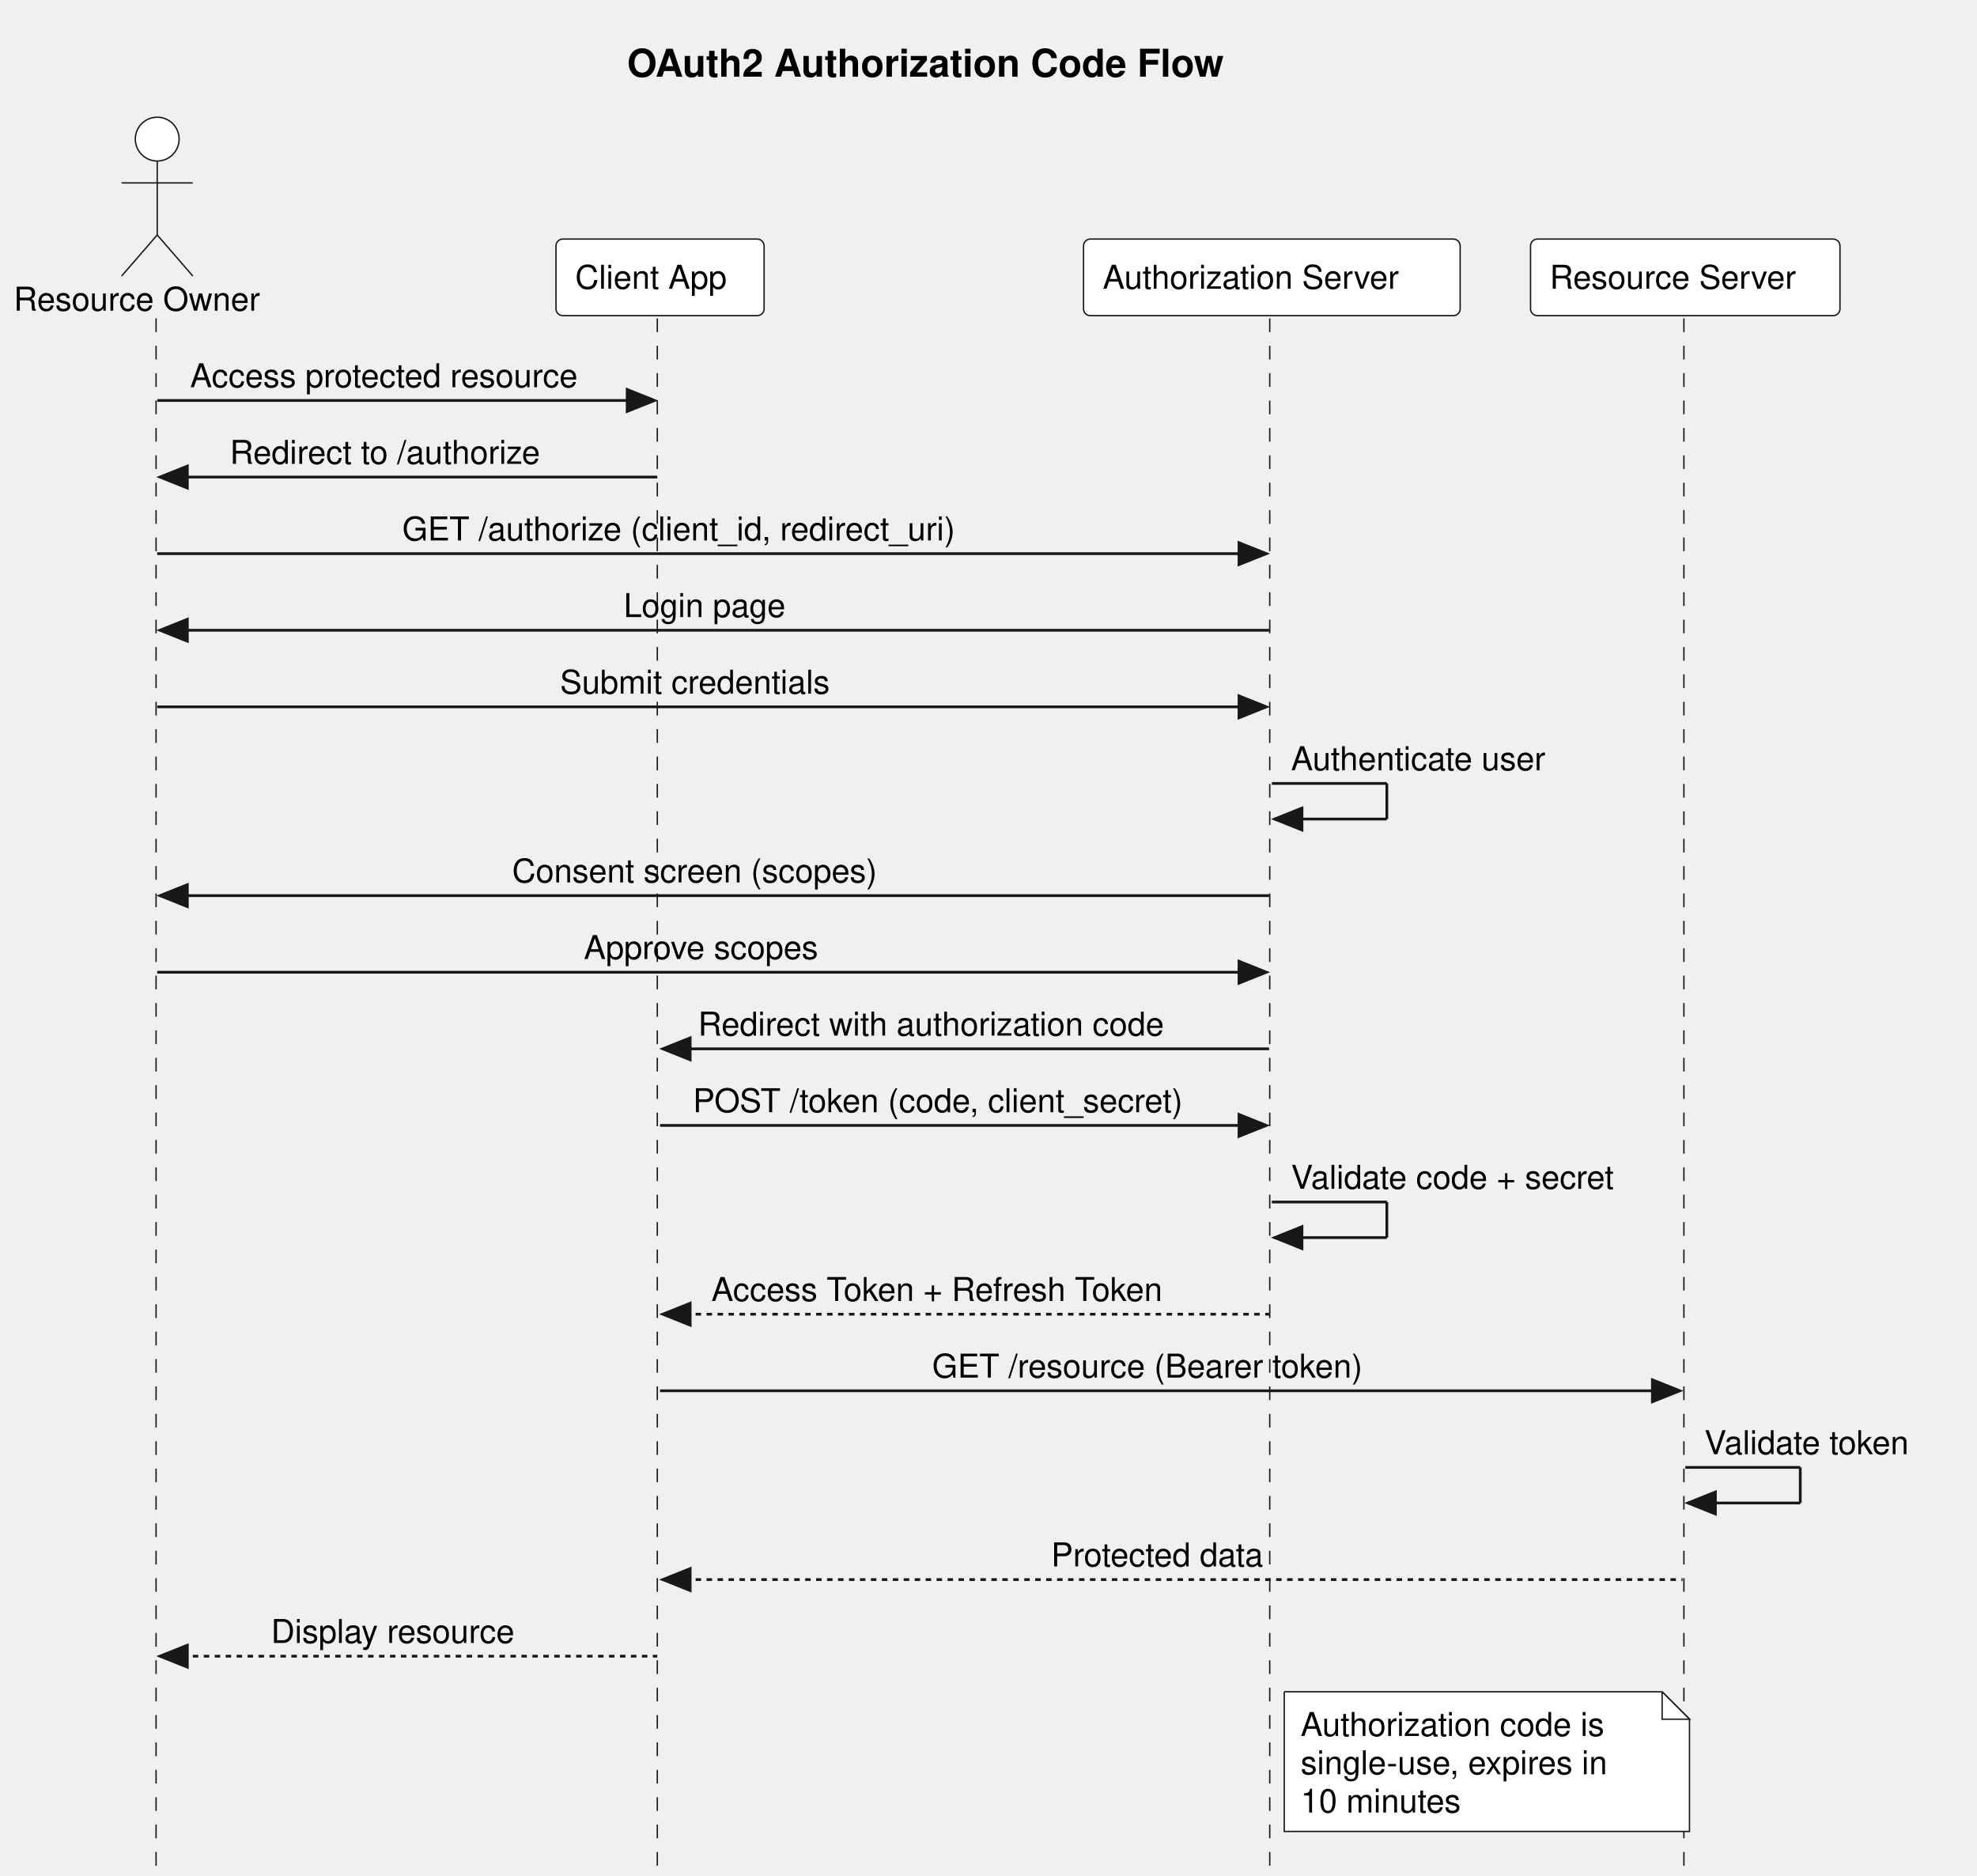
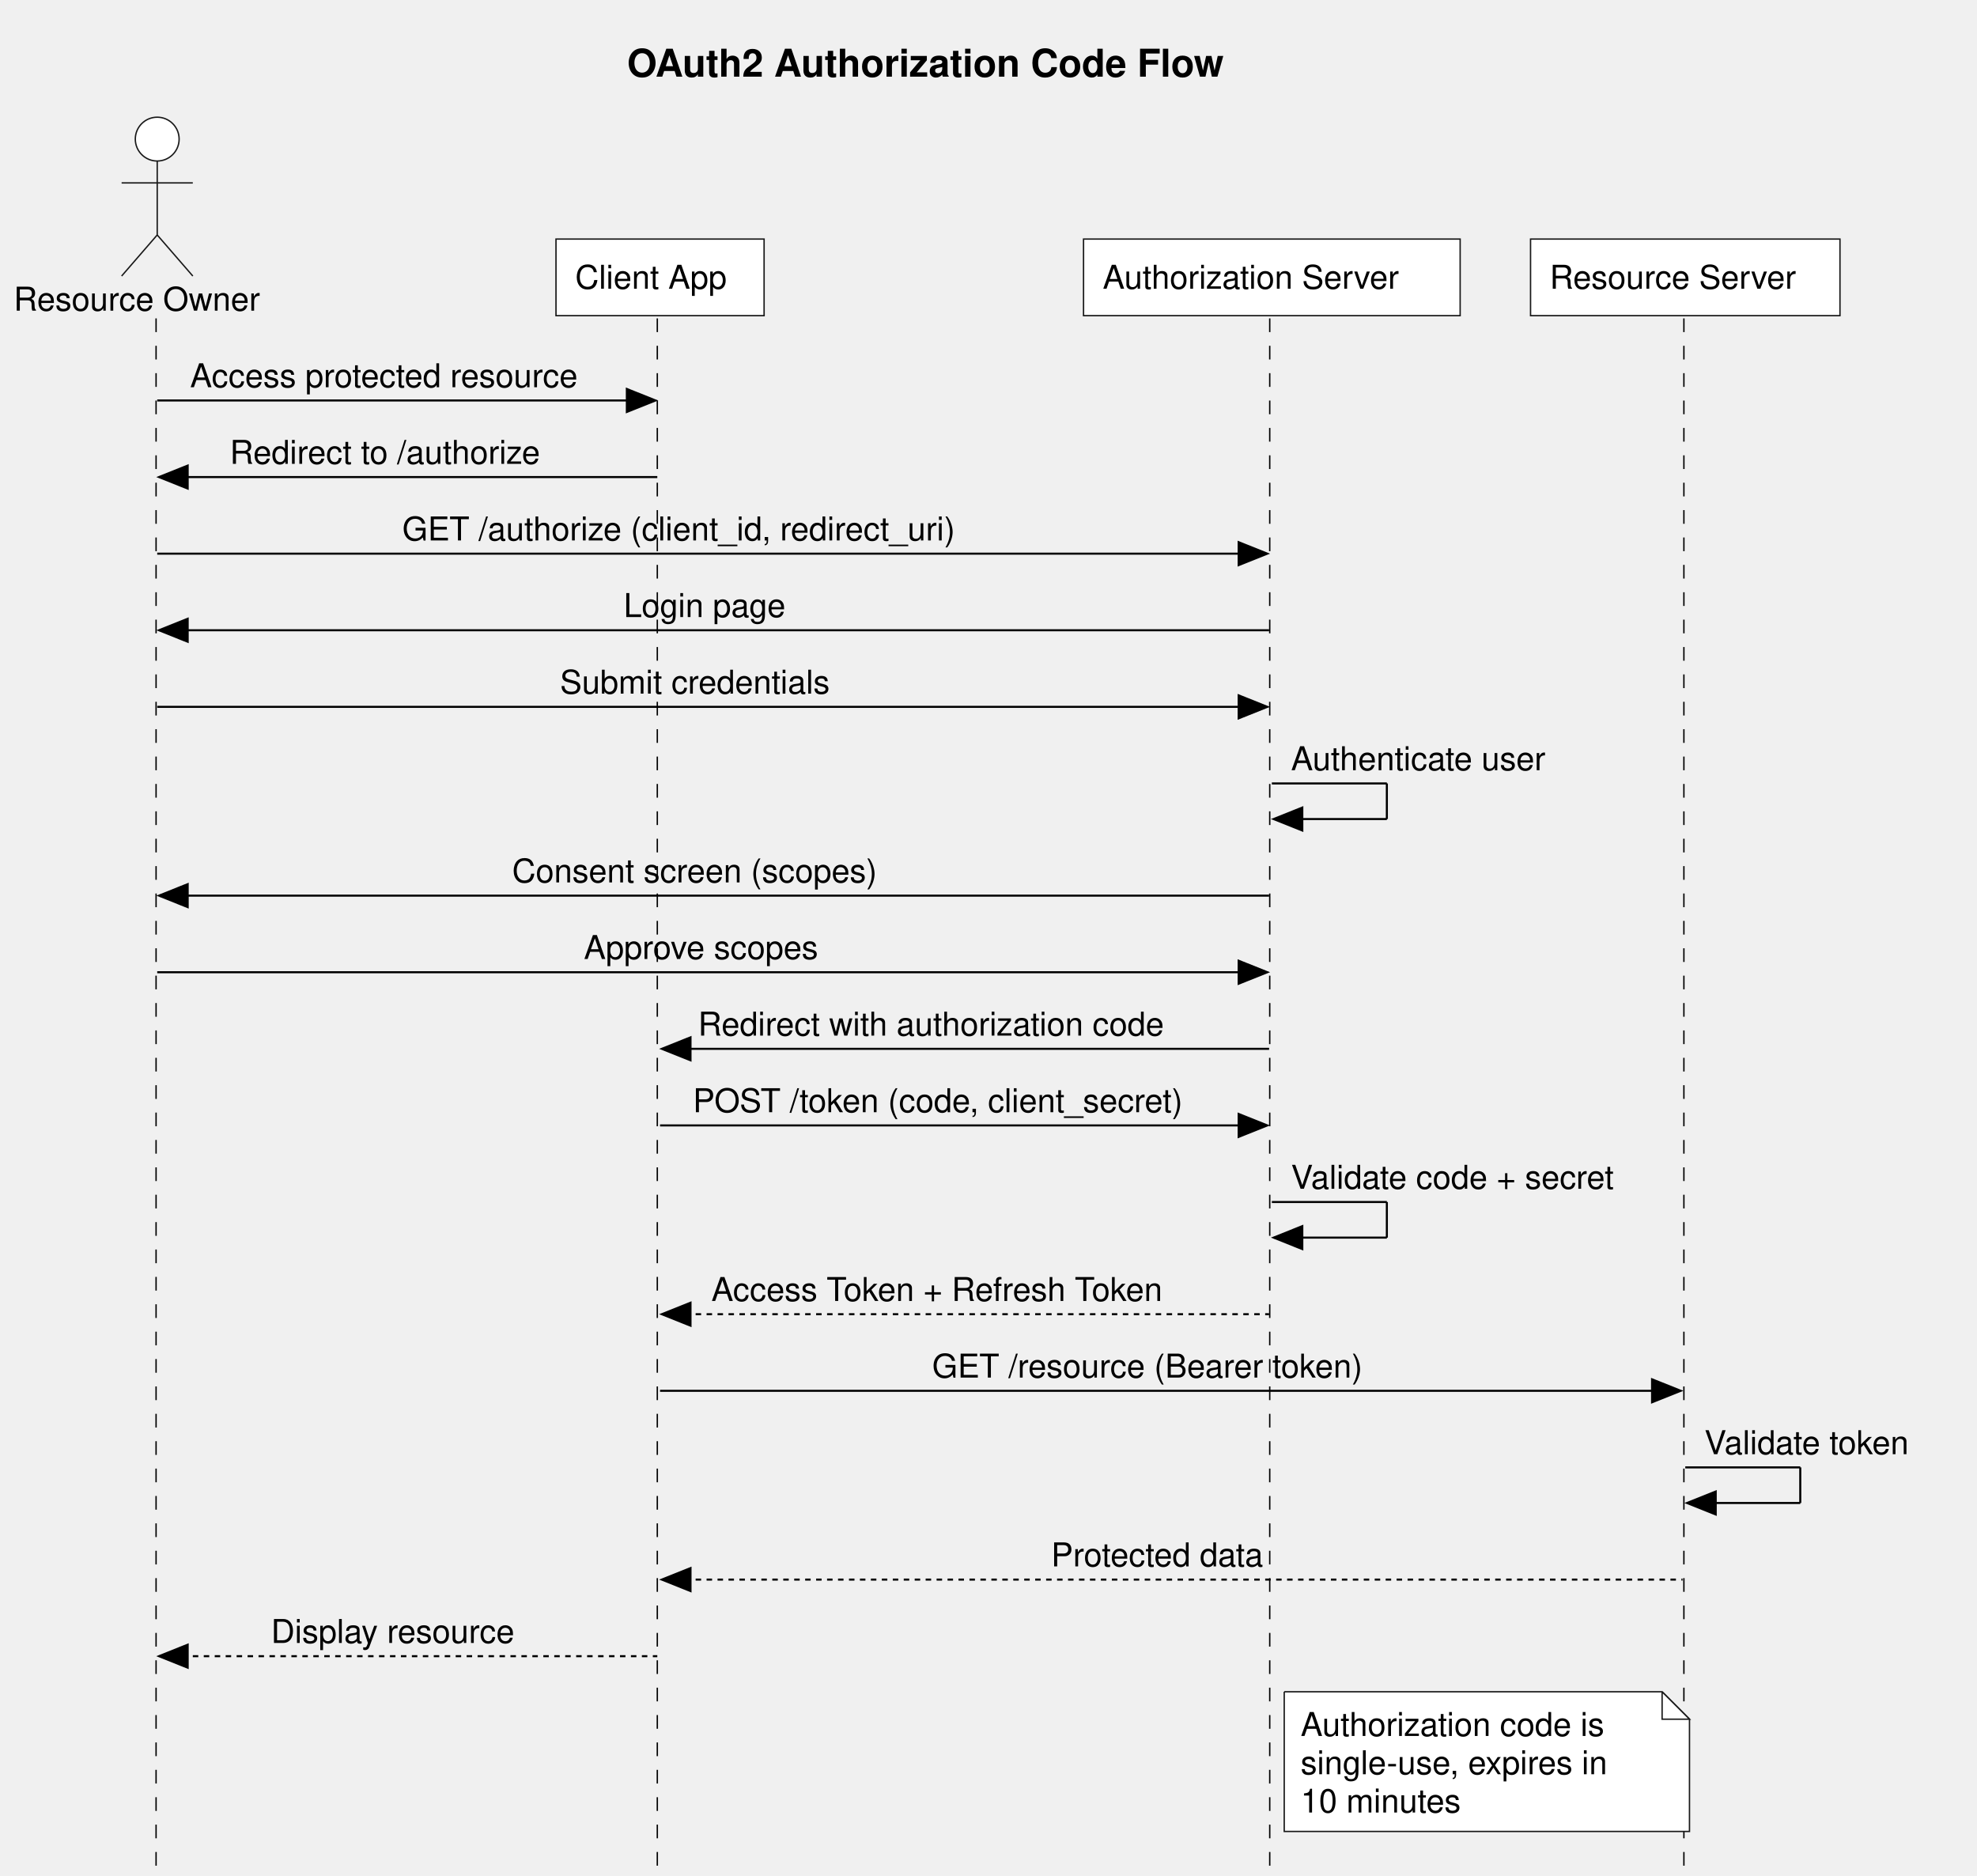
<svg xmlns="http://www.w3.org/2000/svg" contentStyleType="text/css" data-diagram-type="SEQUENCE" height="685px" preserveAspectRatio="none" style="width:722px;height:685px;background:#FFFFFF;" version="1.1" viewBox="0 0 722 685" width="722px" zoomAndPan="magnify">
  <defs />
  <g>
-     <g class="title" data-source-line="18">
+     <g class="title" data-source-line="43">
      <text fill="#000000" font-family="Helvetica" font-size="14" font-weight="700" lengthAdjust="spacing" textLength="257.503" x="229.022" y="27.995">OAuth2 Authorization Code Flow</text>
    </g>
-     <g class="participant-lifeline" data-entity-uid="part1" data-qualified-name="User" data-source-line="20" id="part1-lifeline">
+     <g class="participant-lifeline" data-entity-uid="part1" data-qualified-name="User" data-source-line="45" id="part1-lifeline">
      <g>
        <rect fill="#000000" fill-opacity="0" height="568.406" width="8" x="53.415" y="116.266" />
-         <line style="stroke:#181818;stroke-width:0.5;stroke-dasharray:5,5;" x1="57" x2="57" y1="116.266" y2="684.672" />
+         <line style="stroke:#000000;stroke-width:0.5;stroke-dasharray:5,5;" x1="57" x2="57" y1="116.266" y2="684.672" />
      </g>
    </g>
-     <g class="participant-lifeline" data-entity-uid="part2" data-qualified-name="Client" data-source-line="21" id="part2-lifeline">
+     <g class="participant-lifeline" data-entity-uid="part2" data-qualified-name="Client" data-source-line="46" id="part2-lifeline">
      <g>
        <rect fill="#000000" fill-opacity="0" height="568.406" width="8" x="237.048" y="116.266" />
-         <line style="stroke:#181818;stroke-width:0.5;stroke-dasharray:5,5;" x1="240.049" x2="240.049" y1="116.266" y2="684.672" />
+         <line style="stroke:#000000;stroke-width:0.5;stroke-dasharray:5,5;" x1="240.049" x2="240.049" y1="116.266" y2="684.672" />
      </g>
    </g>
-     <g class="participant-lifeline" data-entity-uid="part3" data-qualified-name="AuthServer" data-source-line="22" id="part3-lifeline">
+     <g class="participant-lifeline" data-entity-uid="part3" data-qualified-name="AuthServer" data-source-line="47" id="part3-lifeline">
      <g>
        <rect fill="#000000" fill-opacity="0" height="568.406" width="8" x="460.478" y="116.266" />
-         <line style="stroke:#181818;stroke-width:0.5;stroke-dasharray:5,5;" x1="463.708" x2="463.708" y1="116.266" y2="684.672" />
+         <line style="stroke:#000000;stroke-width:0.5;stroke-dasharray:5,5;" x1="463.708" x2="463.708" y1="116.266" y2="684.672" />
      </g>
    </g>
-     <g class="participant-lifeline" data-entity-uid="part4" data-qualified-name="Resource" data-source-line="23" id="part4-lifeline">
+     <g class="participant-lifeline" data-entity-uid="part4" data-qualified-name="Resource" data-source-line="48" id="part4-lifeline">
      <g>
        <rect fill="#000000" fill-opacity="0" height="568.406" width="8" x="611.458" y="116.266" />
-         <line style="stroke:#181818;stroke-width:0.5;stroke-dasharray:5,5;" x1="614.958" x2="614.958" y1="116.266" y2="684.672" />
+         <line style="stroke:#000000;stroke-width:0.5;stroke-dasharray:5,5;" x1="614.958" x2="614.958" y1="116.266" y2="684.672" />
      </g>
    </g>
-     <g class="participant participant-head" data-entity-uid="part1" data-qualified-name="User" data-source-line="20" id="part1-head">
+     <g class="participant participant-head" data-entity-uid="part1" data-qualified-name="User" data-source-line="45" id="part1-head">
      <text fill="#000000" font-family="Helvetica" font-size="12" lengthAdjust="spacing" textLength="98.83" x="5" y="113.436">Resource Owner</text>
      <ellipse cx="57.415" cy="50.797" fill="#FFFFFF" rx="8" ry="8" style="stroke:#181818;stroke-width:0.5;" />
      <path d="M57.415,58.797 L57.415,85.797 M44.415,66.797 L70.415,66.797 M57.415,85.797 L44.415,100.797 M57.415,85.797 L70.415,100.797" fill="none" style="stroke:#181818;stroke-width:0.5;" />
    </g>
-     <g class="participant participant-head" data-entity-uid="part2" data-qualified-name="Client" data-source-line="21" id="part2-head">
-       <rect fill="#FFFFFF" height="27.969" rx="2.5" ry="2.5" style="stroke:#181818;stroke-width:0.5;" width="75.998" x="203.049" y="87.297" />
+     <g class="participant participant-head" data-entity-uid="part2" data-qualified-name="Client" data-source-line="46" id="part2-head">
+       <rect fill="#FFFFFF" height="27.969" style="stroke:#181818;stroke-width:0.5;" width="75.998" x="203.049" y="87.297" />
      <text fill="#000000" font-family="Helvetica" font-size="12" lengthAdjust="spacing" textLength="61.998" x="210.049" y="105.436">Client App</text>
    </g>
-     <g class="participant participant-head" data-entity-uid="part3" data-qualified-name="AuthServer" data-source-line="22" id="part3-head">
-       <rect fill="#FFFFFF" height="27.969" rx="2.5" ry="2.5" style="stroke:#181818;stroke-width:0.5;" width="137.539" x="395.708" y="87.297" />
+     <g class="participant participant-head" data-entity-uid="part3" data-qualified-name="AuthServer" data-source-line="47" id="part3-head">
+       <rect fill="#FFFFFF" height="27.969" style="stroke:#181818;stroke-width:0.5;" width="137.539" x="395.708" y="87.297" />
      <text fill="#000000" font-family="Helvetica" font-size="12" lengthAdjust="spacing" textLength="123.539" x="402.708" y="105.436">Authorization Server</text>
    </g>
-     <g class="participant participant-head" data-entity-uid="part4" data-qualified-name="Resource" data-source-line="23" id="part4-head">
-       <rect fill="#FFFFFF" height="27.969" rx="2.5" ry="2.5" style="stroke:#181818;stroke-width:0.5;" width="113" x="558.958" y="87.297" />
+     <g class="participant participant-head" data-entity-uid="part4" data-qualified-name="Resource" data-source-line="48" id="part4-head">
+       <rect fill="#FFFFFF" height="27.969" style="stroke:#181818;stroke-width:0.5;" width="113" x="558.958" y="87.297" />
      <text fill="#000000" font-family="Helvetica" font-size="12" lengthAdjust="spacing" textLength="99" x="565.958" y="105.436">Resource Server</text>
    </g>
-     <g class="message" data-entity-1="part1" data-entity-2="part2" data-source-line="25" id="msg1">
-       <polygon fill="#181818" points="229.048,142.234,239.048,146.234,229.048,150.234" style="stroke:#181818;stroke-width:1;stroke-linejoin:miter;stroke-miterlimit:10;" />
-       <line style="stroke:#181818;stroke-width:1;" x1="57.415" x2="235.048" y1="146.234" y2="146.234" />
+     <g class="message" data-entity-1="part1" data-entity-2="part2" data-source-line="50" id="msg1">
+       <polygon fill="#000000" points="229.048,142.234,239.048,146.234,229.048,150.234" style="stroke:#000000;stroke-width:1;stroke-linejoin:miter;stroke-miterlimit:10;" />
+       <line style="stroke:#000000;stroke-width:0.75;" x1="57.415" x2="235.048" y1="146.234" y2="146.234" />
      <text fill="#000000" font-family="Helvetica" font-size="12" lengthAdjust="spacing" textLength="159.633" x="69.415" y="141.404">Access protected resource</text>
    </g>
-     <g class="message" data-entity-1="part2" data-entity-2="part1" data-source-line="26" id="msg2">
-       <polygon fill="#181818" points="68.415,170.203,58.415,174.203,68.415,178.203" style="stroke:#181818;stroke-width:1;stroke-linejoin:miter;stroke-miterlimit:10;" />
-       <line style="stroke:#181818;stroke-width:1;" x1="62.415" x2="240.048" y1="174.203" y2="174.203" />
+     <g class="message" data-entity-1="part2" data-entity-2="part1" data-source-line="51" id="msg2">
+       <polygon fill="#000000" points="68.415,170.203,58.415,174.203,68.415,178.203" style="stroke:#000000;stroke-width:1;stroke-linejoin:miter;stroke-miterlimit:10;" />
+       <line style="stroke:#000000;stroke-width:0.75;" x1="62.415" x2="240.048" y1="174.203" y2="174.203" />
      <text fill="#000000" font-family="Helvetica" font-size="12" lengthAdjust="spacing" textLength="130.57" x="83.946" y="169.373">Redirect to /authorize</text>
    </g>
-     <g class="message" data-entity-1="part1" data-entity-2="part3" data-source-line="27" id="msg3">
-       <polygon fill="#181818" points="452.478,198.172,462.478,202.172,452.478,206.172" style="stroke:#181818;stroke-width:1;stroke-linejoin:miter;stroke-miterlimit:10;" />
-       <line style="stroke:#181818;stroke-width:1;" x1="57.415" x2="458.478" y1="202.172" y2="202.172" />
+     <g class="message" data-entity-1="part1" data-entity-2="part3" data-source-line="52" id="msg3">
+       <polygon fill="#000000" points="452.478,198.172,462.478,202.172,452.478,206.172" style="stroke:#000000;stroke-width:1;stroke-linejoin:miter;stroke-miterlimit:10;" />
+       <line style="stroke:#000000;stroke-width:0.75;" x1="57.415" x2="458.478" y1="202.172" y2="202.172" />
      <text fill="#000000" font-family="Helvetica" font-size="12" lengthAdjust="spacing" textLength="228.106" x="146.894" y="197.342">GET /authorize (client_id, redirect_uri)</text>
    </g>
-     <g class="message" data-entity-1="part3" data-entity-2="part1" data-source-line="28" id="msg4">
-       <polygon fill="#181818" points="68.415,226.141,58.415,230.141,68.415,234.141" style="stroke:#181818;stroke-width:1;stroke-linejoin:miter;stroke-miterlimit:10;" />
-       <line style="stroke:#181818;stroke-width:1;" x1="62.415" x2="463.478" y1="230.141" y2="230.141" />
+     <g class="message" data-entity-1="part3" data-entity-2="part1" data-source-line="53" id="msg4">
+       <polygon fill="#000000" points="68.415,226.141,58.415,230.141,68.415,234.141" style="stroke:#000000;stroke-width:1;stroke-linejoin:miter;stroke-miterlimit:10;" />
+       <line style="stroke:#000000;stroke-width:0.75;" x1="62.415" x2="463.478" y1="230.141" y2="230.141" />
      <text fill="#000000" font-family="Helvetica" font-size="12" lengthAdjust="spacing" textLength="66.369" x="227.762" y="225.31">Login page</text>
    </g>
-     <g class="message" data-entity-1="part1" data-entity-2="part3" data-source-line="29" id="msg5">
-       <polygon fill="#181818" points="452.478,254.109,462.478,258.109,452.478,262.109" style="stroke:#181818;stroke-width:1;stroke-linejoin:miter;stroke-miterlimit:10;" />
-       <line style="stroke:#181818;stroke-width:1;" x1="57.415" x2="458.478" y1="258.109" y2="258.109" />
+     <g class="message" data-entity-1="part1" data-entity-2="part3" data-source-line="54" id="msg5">
+       <polygon fill="#000000" points="452.478,254.109,462.478,258.109,452.478,262.109" style="stroke:#000000;stroke-width:1;stroke-linejoin:miter;stroke-miterlimit:10;" />
+       <line style="stroke:#000000;stroke-width:0.75;" x1="57.415" x2="458.478" y1="258.109" y2="258.109" />
      <text fill="#000000" font-family="Helvetica" font-size="12" lengthAdjust="spacing" textLength="112.881" x="204.506" y="253.279">Submit credentials</text>
    </g>
-     <g class="message" data-entity-1="part3" data-entity-2="part3" data-source-line="30" id="msg6">
-       <line style="stroke:#181818;stroke-width:1;" x1="464.478" x2="506.478" y1="286.078" y2="286.078" />
-       <line style="stroke:#181818;stroke-width:1;" x1="506.478" x2="506.478" y1="286.078" y2="299.078" />
-       <line style="stroke:#181818;stroke-width:1;" x1="465.478" x2="506.478" y1="299.078" y2="299.078" />
-       <polygon fill="#181818" points="475.478,295.078,465.478,299.078,475.478,303.078" style="stroke:#181818;stroke-width:1;stroke-linejoin:miter;stroke-miterlimit:10;" />
+     <g class="message" data-entity-1="part3" data-entity-2="part3" data-source-line="55" id="msg6">
+       <line style="stroke:#000000;stroke-width:0.75;" x1="464.478" x2="506.478" y1="286.078" y2="286.078" />
+       <line style="stroke:#000000;stroke-width:0.75;" x1="506.478" x2="506.478" y1="286.078" y2="299.078" />
+       <line style="stroke:#000000;stroke-width:0.75;" x1="465.478" x2="506.478" y1="299.078" y2="299.078" />
+       <polygon fill="#000000" points="475.478,295.078,465.478,299.078,475.478,303.078" style="stroke:#000000;stroke-width:1;stroke-linejoin:miter;stroke-miterlimit:10;" />
      <text fill="#000000" font-family="Helvetica" font-size="12" lengthAdjust="spacing" textLength="107.18" x="471.478" y="281.248">Authenticate user</text>
    </g>
-     <g class="message" data-entity-1="part3" data-entity-2="part1" data-source-line="31" id="msg7">
-       <polygon fill="#181818" points="68.415,323.047,58.415,327.047,68.415,331.047" style="stroke:#181818;stroke-width:1;stroke-linejoin:miter;stroke-miterlimit:10;" />
-       <line style="stroke:#181818;stroke-width:1;" x1="62.415" x2="463.478" y1="327.047" y2="327.047" />
+     <g class="message" data-entity-1="part3" data-entity-2="part1" data-source-line="56" id="msg7">
+       <polygon fill="#000000" points="68.415,323.047,58.415,327.047,68.415,331.047" style="stroke:#000000;stroke-width:1;stroke-linejoin:miter;stroke-miterlimit:10;" />
+       <line style="stroke:#000000;stroke-width:0.75;" x1="62.415" x2="463.478" y1="327.047" y2="327.047" />
      <text fill="#000000" font-family="Helvetica" font-size="12" lengthAdjust="spacing" textLength="147.861" x="187.016" y="322.217">Consent screen (scopes)</text>
    </g>
-     <g class="message" data-entity-1="part1" data-entity-2="part3" data-source-line="32" id="msg8">
-       <polygon fill="#181818" points="452.478,351.016,462.478,355.016,452.478,359.016" style="stroke:#181818;stroke-width:1;stroke-linejoin:miter;stroke-miterlimit:10;" />
-       <line style="stroke:#181818;stroke-width:1;" x1="57.415" x2="458.478" y1="355.016" y2="355.016" />
+     <g class="message" data-entity-1="part1" data-entity-2="part3" data-source-line="57" id="msg8">
+       <polygon fill="#000000" points="452.478,351.016,462.478,355.016,452.478,359.016" style="stroke:#000000;stroke-width:1;stroke-linejoin:miter;stroke-miterlimit:10;" />
+       <line style="stroke:#000000;stroke-width:0.75;" x1="57.415" x2="458.478" y1="355.016" y2="355.016" />
      <text fill="#000000" font-family="Helvetica" font-size="12" lengthAdjust="spacing" textLength="95.461" x="213.216" y="350.185">Approve scopes</text>
    </g>
-     <g class="message" data-entity-1="part3" data-entity-2="part2" data-source-line="33" id="msg9">
-       <polygon fill="#181818" points="252.048,378.984,242.048,382.984,252.048,386.984" style="stroke:#181818;stroke-width:1;stroke-linejoin:miter;stroke-miterlimit:10;" />
-       <line style="stroke:#181818;stroke-width:1;" x1="246.048" x2="463.478" y1="382.984" y2="382.984" />
+     <g class="message" data-entity-1="part3" data-entity-2="part2" data-source-line="58" id="msg9">
+       <polygon fill="#000000" points="252.048,378.984,242.048,382.984,252.048,386.984" style="stroke:#000000;stroke-width:1;stroke-linejoin:miter;stroke-miterlimit:10;" />
+       <line style="stroke:#000000;stroke-width:0.75;" x1="246.048" x2="463.478" y1="382.984" y2="382.984" />
      <text fill="#000000" font-family="Helvetica" font-size="12" lengthAdjust="spacing" textLength="195.65" x="254.938" y="378.154">Redirect with authorization code</text>
    </g>
-     <g class="message" data-entity-1="part2" data-entity-2="part3" data-source-line="34" id="msg10">
-       <polygon fill="#181818" points="452.478,406.953,462.478,410.953,452.478,414.953" style="stroke:#181818;stroke-width:1;stroke-linejoin:miter;stroke-miterlimit:10;" />
-       <line style="stroke:#181818;stroke-width:1;" x1="241.048" x2="458.478" y1="410.953" y2="410.953" />
+     <g class="message" data-entity-1="part2" data-entity-2="part3" data-source-line="59" id="msg10">
+       <polygon fill="#000000" points="452.478,406.953,462.478,410.953,452.478,414.953" style="stroke:#000000;stroke-width:1;stroke-linejoin:miter;stroke-miterlimit:10;" />
+       <line style="stroke:#000000;stroke-width:0.75;" x1="241.048" x2="458.478" y1="410.953" y2="410.953" />
      <text fill="#000000" font-family="Helvetica" font-size="12" lengthAdjust="spacing" textLength="199.43" x="253.048" y="406.123">POST /token (code, client_secret)</text>
    </g>
-     <g class="message" data-entity-1="part3" data-entity-2="part3" data-source-line="35" id="msg11">
-       <line style="stroke:#181818;stroke-width:1;" x1="464.478" x2="506.478" y1="438.922" y2="438.922" />
-       <line style="stroke:#181818;stroke-width:1;" x1="506.478" x2="506.478" y1="438.922" y2="451.922" />
-       <line style="stroke:#181818;stroke-width:1;" x1="465.478" x2="506.478" y1="451.922" y2="451.922" />
-       <polygon fill="#181818" points="475.478,447.922,465.478,451.922,475.478,455.922" style="stroke:#181818;stroke-width:1;stroke-linejoin:miter;stroke-miterlimit:10;" />
+     <g class="message" data-entity-1="part3" data-entity-2="part3" data-source-line="60" id="msg11">
+       <line style="stroke:#000000;stroke-width:0.75;" x1="464.478" x2="506.478" y1="438.922" y2="438.922" />
+       <line style="stroke:#000000;stroke-width:0.75;" x1="506.478" x2="506.478" y1="438.922" y2="451.922" />
+       <line style="stroke:#000000;stroke-width:0.75;" x1="465.478" x2="506.478" y1="451.922" y2="451.922" />
+       <polygon fill="#000000" points="475.478,447.922,465.478,451.922,475.478,455.922" style="stroke:#000000;stroke-width:1;stroke-linejoin:miter;stroke-miterlimit:10;" />
      <text fill="#000000" font-family="Helvetica" font-size="12" lengthAdjust="spacing" textLength="136.981" x="471.478" y="434.092">Validate code + secret</text>
    </g>
-     <g class="message" data-entity-1="part3" data-entity-2="part2" data-source-line="36" id="msg12">
-       <polygon fill="#181818" points="252.048,475.891,242.048,479.891,252.048,483.891" style="stroke:#181818;stroke-width:1;stroke-linejoin:miter;stroke-miterlimit:10;" />
-       <line style="stroke:#181818;stroke-width:1;stroke-dasharray:2,2;" x1="246.048" x2="463.478" y1="479.891" y2="479.891" />
+     <g class="message" data-entity-1="part3" data-entity-2="part2" data-source-line="61" id="msg12">
+       <polygon fill="#000000" points="252.048,475.891,242.048,479.891,252.048,483.891" style="stroke:#000000;stroke-width:1;stroke-linejoin:miter;stroke-miterlimit:10;" />
+       <line style="stroke:#000000;stroke-width:0.75;stroke-dasharray:2,2;" x1="246.048" x2="463.478" y1="479.891" y2="479.891" />
      <text fill="#000000" font-family="Helvetica" font-size="12" lengthAdjust="spacing" textLength="185.941" x="259.792" y="475.06">Access Token + Refresh Token</text>
    </g>
-     <g class="message" data-entity-1="part2" data-entity-2="part4" data-source-line="37" id="msg13">
-       <polygon fill="#181818" points="603.458,503.859,613.458,507.859,603.458,511.859" style="stroke:#181818;stroke-width:1;stroke-linejoin:miter;stroke-miterlimit:10;" />
-       <line style="stroke:#181818;stroke-width:1;" x1="241.048" x2="609.458" y1="507.859" y2="507.859" />
+     <g class="message" data-entity-1="part2" data-entity-2="part4" data-source-line="62" id="msg13">
+       <polygon fill="#000000" points="603.458,503.859,613.458,507.859,603.458,511.859" style="stroke:#000000;stroke-width:1;stroke-linejoin:miter;stroke-miterlimit:10;" />
+       <line style="stroke:#000000;stroke-width:0.75;" x1="241.048" x2="609.458" y1="507.859" y2="507.859" />
      <text fill="#000000" font-family="Helvetica" font-size="12" lengthAdjust="spacing" textLength="175.693" x="340.406" y="503.029">GET /resource (Bearer token)</text>
    </g>
-     <g class="message" data-entity-1="part4" data-entity-2="part4" data-source-line="38" id="msg14">
-       <line style="stroke:#181818;stroke-width:1;" x1="615.458" x2="657.458" y1="535.828" y2="535.828" />
-       <line style="stroke:#181818;stroke-width:1;" x1="657.458" x2="657.458" y1="535.828" y2="548.828" />
-       <line style="stroke:#181818;stroke-width:1;" x1="616.458" x2="657.458" y1="548.828" y2="548.828" />
-       <polygon fill="#181818" points="626.458,544.828,616.458,548.828,626.458,552.828" style="stroke:#181818;stroke-width:1;stroke-linejoin:miter;stroke-miterlimit:10;" />
+     <g class="message" data-entity-1="part4" data-entity-2="part4" data-source-line="63" id="msg14">
+       <line style="stroke:#000000;stroke-width:0.75;" x1="615.458" x2="657.458" y1="535.828" y2="535.828" />
+       <line style="stroke:#000000;stroke-width:0.75;" x1="657.458" x2="657.458" y1="535.828" y2="548.828" />
+       <line style="stroke:#000000;stroke-width:0.75;" x1="616.458" x2="657.458" y1="548.828" y2="548.828" />
+       <polygon fill="#000000" points="626.458,544.828,616.458,548.828,626.458,552.828" style="stroke:#000000;stroke-width:1;stroke-linejoin:miter;stroke-miterlimit:10;" />
      <text fill="#000000" font-family="Helvetica" font-size="12" lengthAdjust="spacing" textLength="87.088" x="622.458" y="530.998">Validate token</text>
    </g>
-     <g class="message" data-entity-1="part4" data-entity-2="part2" data-source-line="39" id="msg15">
-       <polygon fill="#181818" points="252.048,572.797,242.048,576.797,252.048,580.797" style="stroke:#181818;stroke-width:1;stroke-linejoin:miter;stroke-miterlimit:10;" />
-       <line style="stroke:#181818;stroke-width:1;stroke-dasharray:2,2;" x1="246.048" x2="614.458" y1="576.797" y2="576.797" />
+     <g class="message" data-entity-1="part4" data-entity-2="part2" data-source-line="64" id="msg15">
+       <polygon fill="#000000" points="252.048,572.797,242.048,576.797,252.048,580.797" style="stroke:#000000;stroke-width:1;stroke-linejoin:miter;stroke-miterlimit:10;" />
+       <line style="stroke:#000000;stroke-width:0.75;stroke-dasharray:2,2;" x1="246.048" x2="614.458" y1="576.797" y2="576.797" />
      <text fill="#000000" font-family="Helvetica" font-size="12" lengthAdjust="spacing" textLength="88.746" x="383.88" y="571.967">Protected data</text>
    </g>
-     <g class="message" data-entity-1="part2" data-entity-2="part1" data-source-line="40" id="msg16">
-       <polygon fill="#181818" points="68.415,600.766,58.415,604.766,68.415,608.766" style="stroke:#181818;stroke-width:1;stroke-linejoin:miter;stroke-miterlimit:10;" />
-       <line style="stroke:#181818;stroke-width:1;stroke-dasharray:2,2;" x1="62.415" x2="240.048" y1="604.766" y2="604.766" />
+     <g class="message" data-entity-1="part2" data-entity-2="part1" data-source-line="65" id="msg16">
+       <polygon fill="#000000" points="68.415,600.766,58.415,604.766,68.415,608.766" style="stroke:#000000;stroke-width:1;stroke-linejoin:miter;stroke-miterlimit:10;" />
+       <line style="stroke:#000000;stroke-width:0.75;stroke-dasharray:2,2;" x1="62.415" x2="240.048" y1="604.766" y2="604.766" />
      <text fill="#000000" font-family="Helvetica" font-size="12" lengthAdjust="spacing" textLength="100.477" x="98.993" y="599.936">Display resource</text>
    </g>
    <path d="M469,617.766 L469,668.766 L617,668.766 L617,627.766 L607,617.766 L469,617.766" fill="#FFFFFF" style="stroke:#181818;stroke-width:0.5;" />
    <path d="M607,617.766 L607,627.766 L617,627.766 L607,617.766" fill="#FFFFFF" style="stroke:#181818;stroke-width:0.5;" />
    <text fill="#000000" font-family="Helvetica" font-size="12" lengthAdjust="spacing" textLength="126.527" x="475" y="633.904">Authorization code is</text>
    <text fill="#000000" font-family="Helvetica" font-size="12" lengthAdjust="spacing" textLength="127.482" x="475" y="647.873">single-use, expires in</text>
    <text fill="#000000" font-family="Helvetica" font-size="12" lengthAdjust="spacing" textLength="67.658" x="475" y="661.842">10 minutes</text>
  </g>
</svg>
